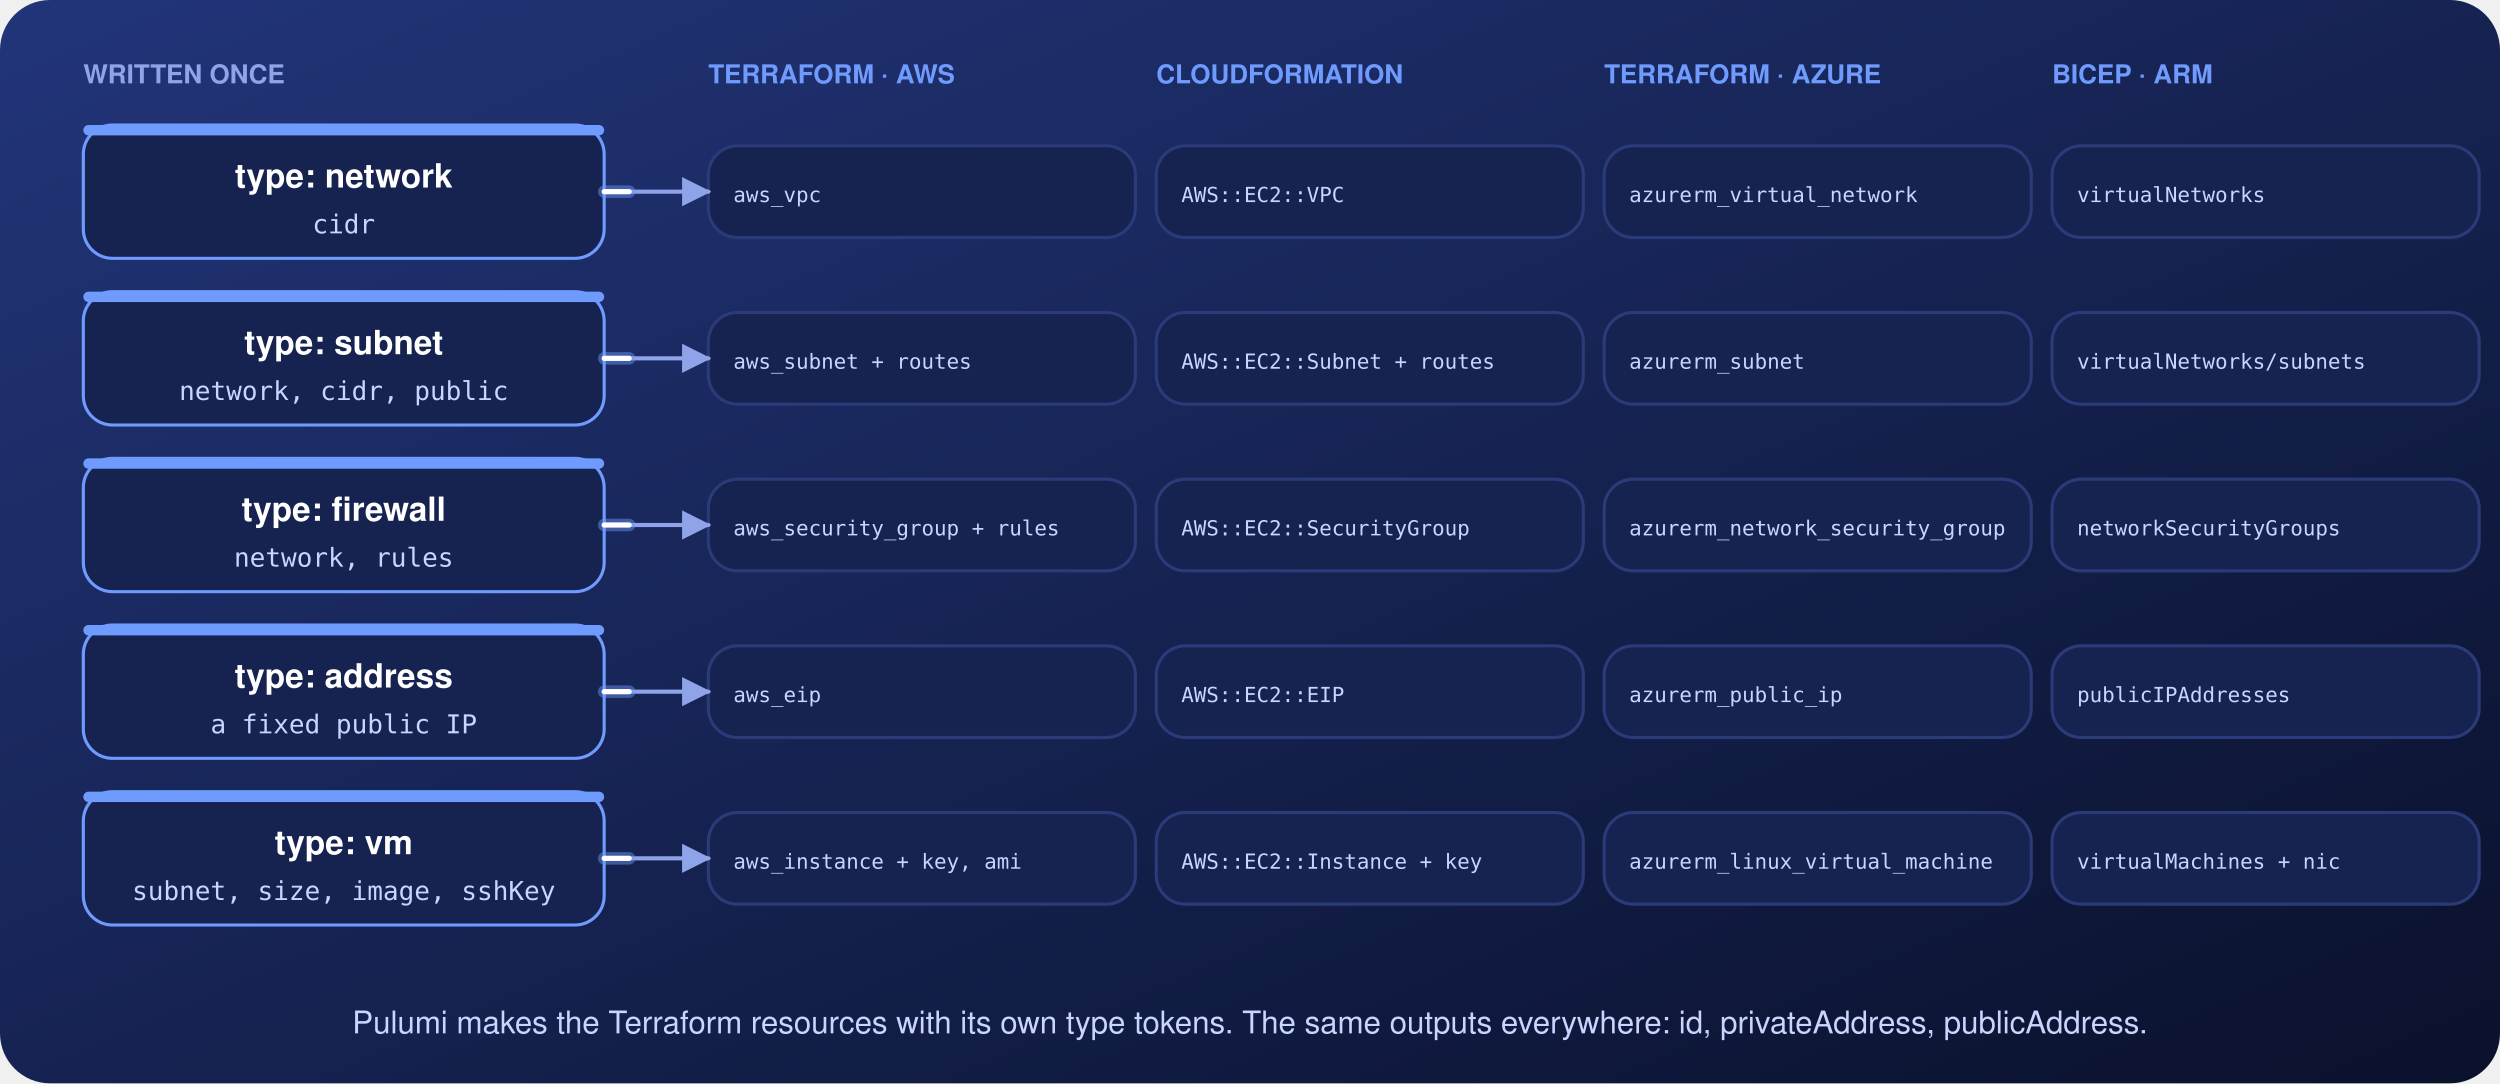
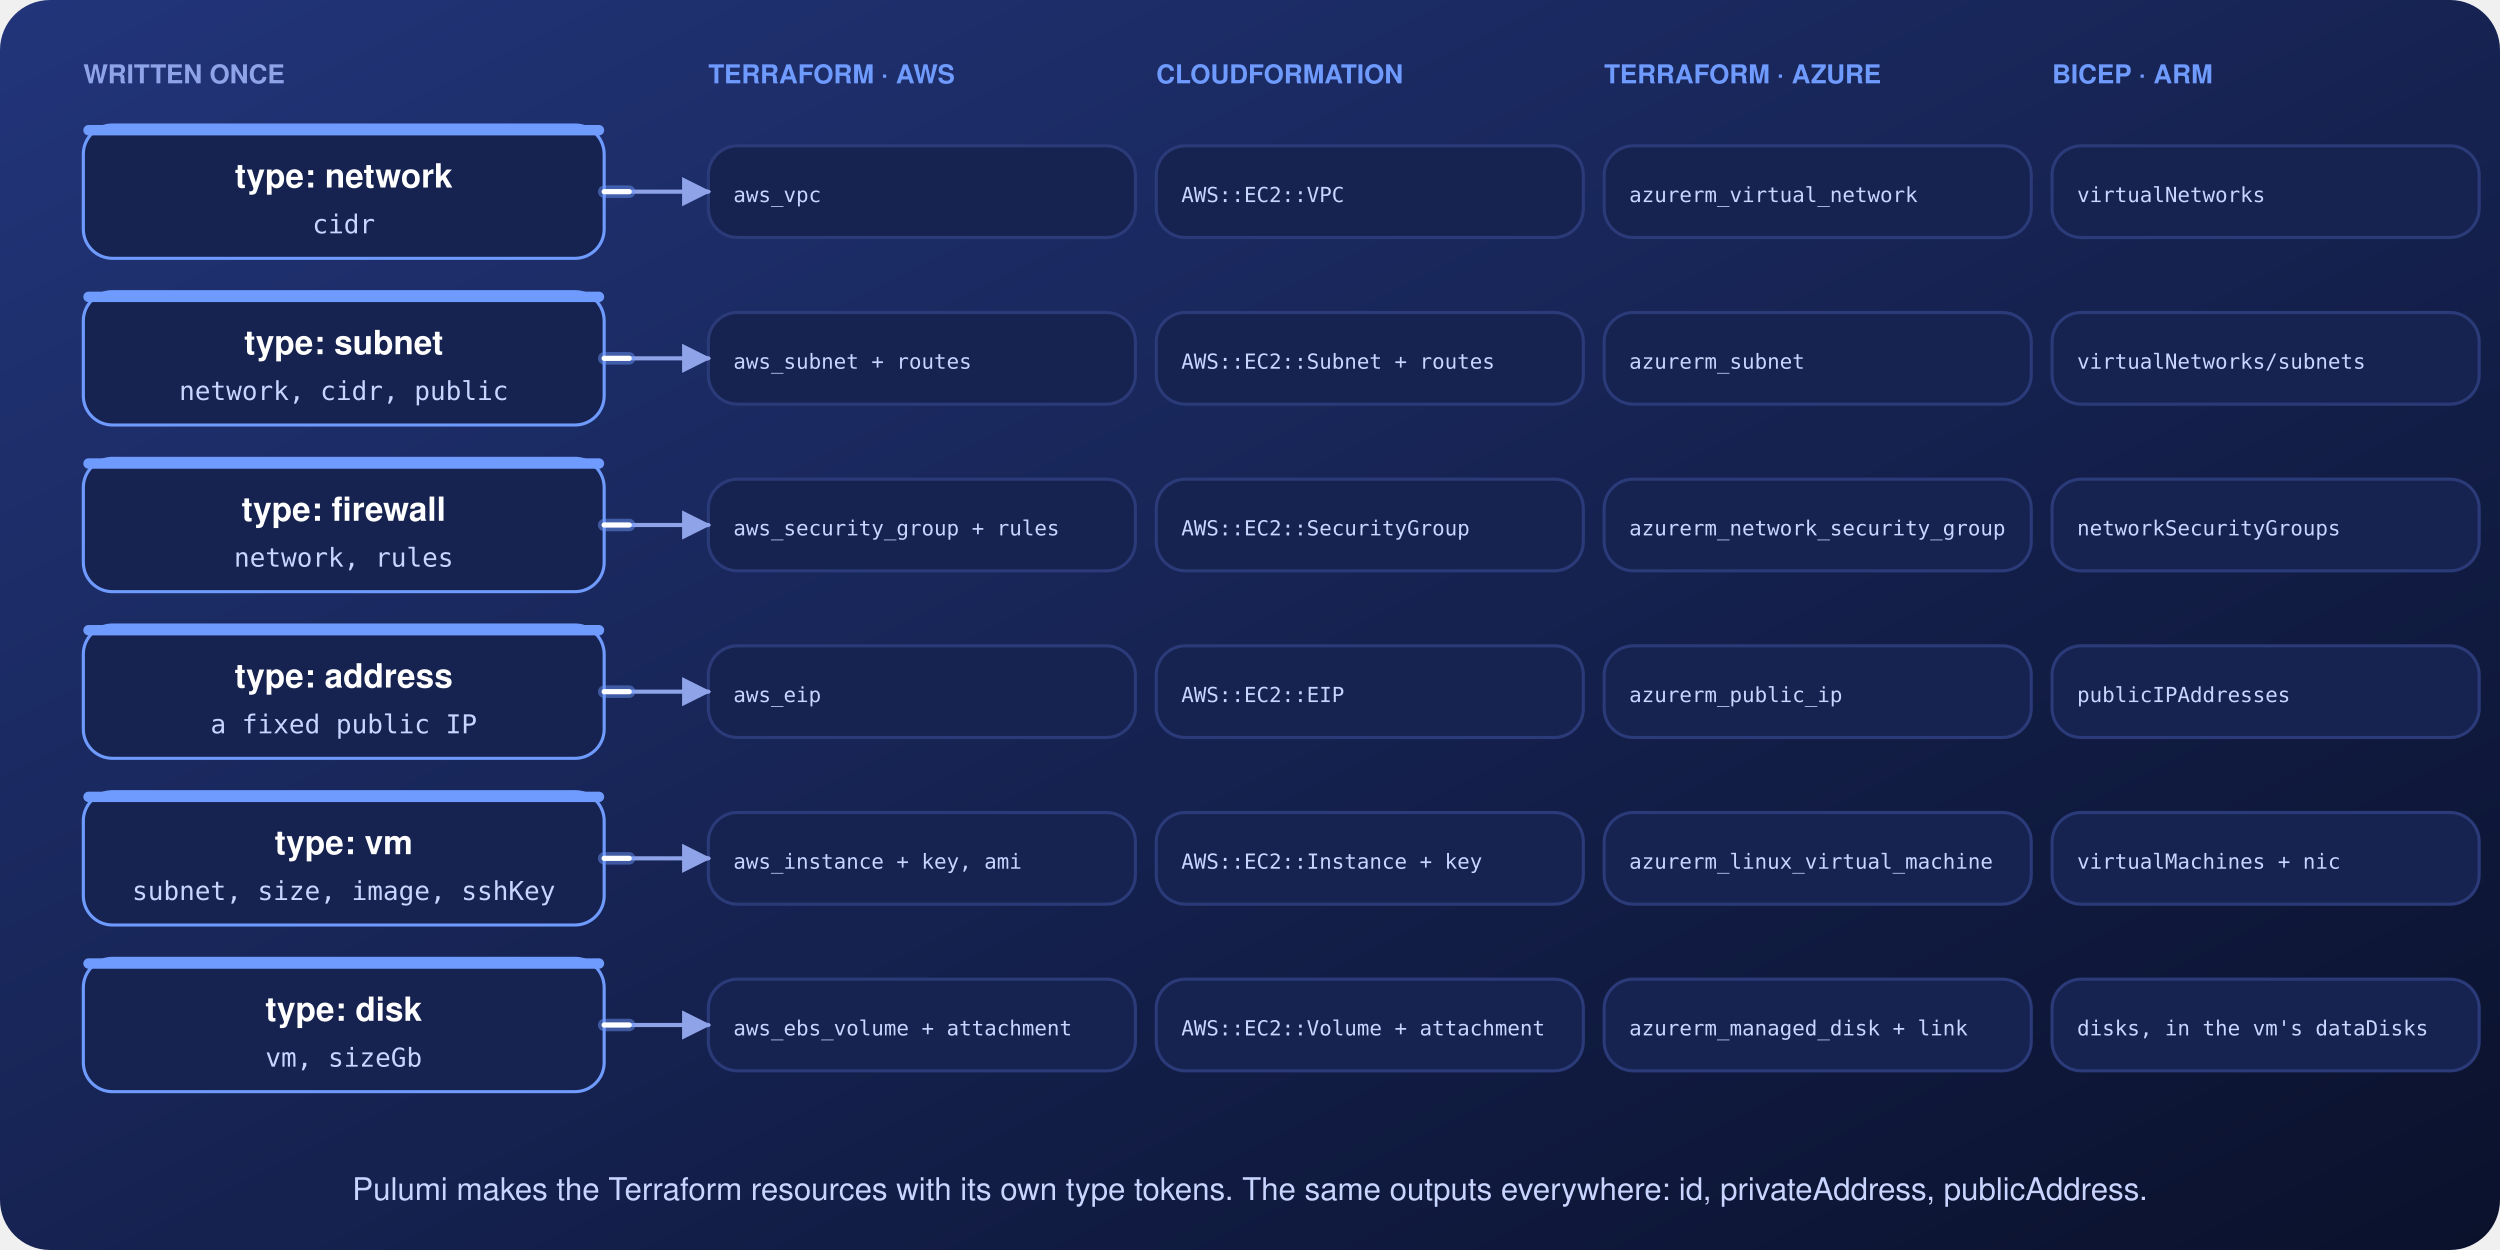
- <svg xmlns="http://www.w3.org/2000/svg" viewBox="0 0 1200 520" width="1200" height="520" role="img" aria-label="The common infrastructure types: network, subnet, firewall, address and vm written once, and the native resources Terraform for AWS, CloudFormation, Terraform for Azure, and Bicep and ARM compile each of them to">
+ <svg xmlns="http://www.w3.org/2000/svg" viewBox="0 0 1200 600" width="1200" height="600" role="img" aria-label="The common infrastructure types: network, subnet, firewall, address, vm and disk written once, and the native resources Terraform for AWS, CloudFormation, Terraform for Azure, and Bicep and ARM compile each of them to">
  <style>.m-flow{stroke-dasharray:12 88;stroke-dashoffset:0;animation:m-travel var(--m-time,3s) linear infinite}
.m-flow.m-back{animation-direction:reverse}
.m-breathe{animation:m-breathe 3.2s ease-in-out infinite}
@keyframes m-travel{to{stroke-dashoffset:-100}}
@keyframes m-breathe{0%,100%{opacity:.45}50%{opacity:1}}
@media (prefers-reduced-motion:reduce){.m-flow{display:none}.m-breathe{animation:none;opacity:.85}}</style>
  <defs>
    <linearGradient id="g-bg" x1="0" y1="0" x2="1" y2="1">
      <stop offset="0" stop-color="#22357A" />
      <stop offset="1" stop-color="#0A112B" />
    </linearGradient>
    <marker id="g-arrow" viewBox="0 0 10 10" refX="9" refY="5" markerWidth="7" markerHeight="7" orient="auto-start-reverse">
      <path d="M0 0L10 5L0 10z" fill="#8FA3E8" />
    </marker>
  </defs>
-   <rect width="1200" height="520" rx="24" fill="url(#g-bg)" />
+   <rect width="1200" height="600" rx="24" fill="url(#g-bg)" />
  <text x="40" y="40" text-anchor="start" font-family="'Segoe UI', 'Helvetica Neue', Helvetica, Arial, sans-serif" font-size="12.5" font-weight="700" fill="#8FA3E8">WRITTEN ONCE</text>
  <rect x="40" y="60" width="250" height="64" rx="14" fill="#16224F" stroke="#6F9BFF" stroke-width="1.5" />
  <rect x="40" y="60" width="250" height="5" rx="2.5" fill="#6F9BFF" />
  <text x="165" y="90" text-anchor="middle" font-family="'Segoe UI', 'Helvetica Neue', Helvetica, Arial, sans-serif" font-size="16" font-weight="700" fill="#FFFFFF">type: network</text>
  <text x="165" y="112" text-anchor="middle" font-family="ui-monospace, 'Cascadia Mono', 'SF Mono', Menlo, Consolas, monospace" font-size="12.5" font-weight="400" fill="#C9D4FF">cidr</text>
  <rect x="40" y="140" width="250" height="64" rx="14" fill="#16224F" stroke="#6F9BFF" stroke-width="1.5" />
  <rect x="40" y="140" width="250" height="5" rx="2.5" fill="#6F9BFF" />
  <text x="165" y="170" text-anchor="middle" font-family="'Segoe UI', 'Helvetica Neue', Helvetica, Arial, sans-serif" font-size="16" font-weight="700" fill="#FFFFFF">type: subnet</text>
  <text x="165" y="192" text-anchor="middle" font-family="ui-monospace, 'Cascadia Mono', 'SF Mono', Menlo, Consolas, monospace" font-size="12.5" font-weight="400" fill="#C9D4FF">network, cidr, public</text>
  <rect x="40" y="220" width="250" height="64" rx="14" fill="#16224F" stroke="#6F9BFF" stroke-width="1.5" />
  <rect x="40" y="220" width="250" height="5" rx="2.5" fill="#6F9BFF" />
  <text x="165" y="250" text-anchor="middle" font-family="'Segoe UI', 'Helvetica Neue', Helvetica, Arial, sans-serif" font-size="16" font-weight="700" fill="#FFFFFF">type: firewall</text>
  <text x="165" y="272" text-anchor="middle" font-family="ui-monospace, 'Cascadia Mono', 'SF Mono', Menlo, Consolas, monospace" font-size="12.5" font-weight="400" fill="#C9D4FF">network, rules</text>
  <rect x="40" y="300" width="250" height="64" rx="14" fill="#16224F" stroke="#6F9BFF" stroke-width="1.5" />
  <rect x="40" y="300" width="250" height="5" rx="2.5" fill="#6F9BFF" />
  <text x="165" y="330" text-anchor="middle" font-family="'Segoe UI', 'Helvetica Neue', Helvetica, Arial, sans-serif" font-size="16" font-weight="700" fill="#FFFFFF">type: address</text>
  <text x="165" y="352" text-anchor="middle" font-family="ui-monospace, 'Cascadia Mono', 'SF Mono', Menlo, Consolas, monospace" font-size="12.5" font-weight="400" fill="#C9D4FF">a fixed public IP</text>
  <rect x="40" y="380" width="250" height="64" rx="14" fill="#16224F" stroke="#6F9BFF" stroke-width="1.5" />
  <rect x="40" y="380" width="250" height="5" rx="2.5" fill="#6F9BFF" />
  <text x="165" y="410" text-anchor="middle" font-family="'Segoe UI', 'Helvetica Neue', Helvetica, Arial, sans-serif" font-size="16" font-weight="700" fill="#FFFFFF">type: vm</text>
  <text x="165" y="432" text-anchor="middle" font-family="ui-monospace, 'Cascadia Mono', 'SF Mono', Menlo, Consolas, monospace" font-size="12.5" font-weight="400" fill="#C9D4FF">subnet, size, image, sshKey</text>
+   <rect x="40" y="460" width="250" height="64" rx="14" fill="#16224F" stroke="#6F9BFF" stroke-width="1.5" />
+   <rect x="40" y="460" width="250" height="5" rx="2.5" fill="#6F9BFF" />
+   <text x="165" y="490" text-anchor="middle" font-family="'Segoe UI', 'Helvetica Neue', Helvetica, Arial, sans-serif" font-size="16" font-weight="700" fill="#FFFFFF">type: disk</text>
+   <text x="165" y="512" text-anchor="middle" font-family="ui-monospace, 'Cascadia Mono', 'SF Mono', Menlo, Consolas, monospace" font-size="12.5" font-weight="400" fill="#C9D4FF">vm, sizeGb</text>
  <text x="340" y="40" text-anchor="start" font-family="'Segoe UI', 'Helvetica Neue', Helvetica, Arial, sans-serif" font-size="12.5" font-weight="700" fill="#6F9BFF">TERRAFORM · AWS</text>
  <rect x="340" y="70" width="205" height="44" rx="14" fill="#16224F" stroke="#2B3A78" stroke-width="1.5" />
  <text x="352" y="97" text-anchor="start" font-family="ui-monospace, 'Cascadia Mono', 'SF Mono', Menlo, Consolas, monospace" font-size="10" font-weight="400" fill="#C9D4FF">aws_vpc</text>
  <rect x="340" y="150" width="205" height="44" rx="14" fill="#16224F" stroke="#2B3A78" stroke-width="1.5" />
  <text x="352" y="177" text-anchor="start" font-family="ui-monospace, 'Cascadia Mono', 'SF Mono', Menlo, Consolas, monospace" font-size="10" font-weight="400" fill="#C9D4FF">aws_subnet + routes</text>
  <rect x="340" y="230" width="205" height="44" rx="14" fill="#16224F" stroke="#2B3A78" stroke-width="1.5" />
  <text x="352" y="257" text-anchor="start" font-family="ui-monospace, 'Cascadia Mono', 'SF Mono', Menlo, Consolas, monospace" font-size="10" font-weight="400" fill="#C9D4FF">aws_security_group + rules</text>
  <rect x="340" y="310" width="205" height="44" rx="14" fill="#16224F" stroke="#2B3A78" stroke-width="1.5" />
  <text x="352" y="337" text-anchor="start" font-family="ui-monospace, 'Cascadia Mono', 'SF Mono', Menlo, Consolas, monospace" font-size="10" font-weight="400" fill="#C9D4FF">aws_eip</text>
  <rect x="340" y="390" width="205" height="44" rx="14" fill="#16224F" stroke="#2B3A78" stroke-width="1.5" />
  <text x="352" y="417" text-anchor="start" font-family="ui-monospace, 'Cascadia Mono', 'SF Mono', Menlo, Consolas, monospace" font-size="10" font-weight="400" fill="#C9D4FF">aws_instance + key, ami</text>
+   <rect x="340" y="470" width="205" height="44" rx="14" fill="#16224F" stroke="#2B3A78" stroke-width="1.5" />
+   <text x="352" y="497" text-anchor="start" font-family="ui-monospace, 'Cascadia Mono', 'SF Mono', Menlo, Consolas, monospace" font-size="10" font-weight="400" fill="#C9D4FF">aws_ebs_volume + attachment</text>
  <text x="555" y="40" text-anchor="start" font-family="'Segoe UI', 'Helvetica Neue', Helvetica, Arial, sans-serif" font-size="12.5" font-weight="700" fill="#6F9BFF">CLOUDFORMATION</text>
  <rect x="555" y="70" width="205" height="44" rx="14" fill="#16224F" stroke="#2B3A78" stroke-width="1.5" />
  <text x="567" y="97" text-anchor="start" font-family="ui-monospace, 'Cascadia Mono', 'SF Mono', Menlo, Consolas, monospace" font-size="10" font-weight="400" fill="#C9D4FF">AWS::EC2::VPC</text>
  <rect x="555" y="150" width="205" height="44" rx="14" fill="#16224F" stroke="#2B3A78" stroke-width="1.5" />
  <text x="567" y="177" text-anchor="start" font-family="ui-monospace, 'Cascadia Mono', 'SF Mono', Menlo, Consolas, monospace" font-size="10" font-weight="400" fill="#C9D4FF">AWS::EC2::Subnet + routes</text>
  <rect x="555" y="230" width="205" height="44" rx="14" fill="#16224F" stroke="#2B3A78" stroke-width="1.5" />
  <text x="567" y="257" text-anchor="start" font-family="ui-monospace, 'Cascadia Mono', 'SF Mono', Menlo, Consolas, monospace" font-size="10" font-weight="400" fill="#C9D4FF">AWS::EC2::SecurityGroup</text>
  <rect x="555" y="310" width="205" height="44" rx="14" fill="#16224F" stroke="#2B3A78" stroke-width="1.5" />
  <text x="567" y="337" text-anchor="start" font-family="ui-monospace, 'Cascadia Mono', 'SF Mono', Menlo, Consolas, monospace" font-size="10" font-weight="400" fill="#C9D4FF">AWS::EC2::EIP</text>
  <rect x="555" y="390" width="205" height="44" rx="14" fill="#16224F" stroke="#2B3A78" stroke-width="1.5" />
  <text x="567" y="417" text-anchor="start" font-family="ui-monospace, 'Cascadia Mono', 'SF Mono', Menlo, Consolas, monospace" font-size="10" font-weight="400" fill="#C9D4FF">AWS::EC2::Instance + key</text>
+   <rect x="555" y="470" width="205" height="44" rx="14" fill="#16224F" stroke="#2B3A78" stroke-width="1.5" />
+   <text x="567" y="497" text-anchor="start" font-family="ui-monospace, 'Cascadia Mono', 'SF Mono', Menlo, Consolas, monospace" font-size="10" font-weight="400" fill="#C9D4FF">AWS::EC2::Volume + attachment</text>
  <text x="770" y="40" text-anchor="start" font-family="'Segoe UI', 'Helvetica Neue', Helvetica, Arial, sans-serif" font-size="12.5" font-weight="700" fill="#6F9BFF">TERRAFORM · AZURE</text>
  <rect x="770" y="70" width="205" height="44" rx="14" fill="#16224F" stroke="#2B3A78" stroke-width="1.5" />
  <text x="782" y="97" text-anchor="start" font-family="ui-monospace, 'Cascadia Mono', 'SF Mono', Menlo, Consolas, monospace" font-size="10" font-weight="400" fill="#C9D4FF">azurerm_virtual_network</text>
  <rect x="770" y="150" width="205" height="44" rx="14" fill="#16224F" stroke="#2B3A78" stroke-width="1.5" />
  <text x="782" y="177" text-anchor="start" font-family="ui-monospace, 'Cascadia Mono', 'SF Mono', Menlo, Consolas, monospace" font-size="10" font-weight="400" fill="#C9D4FF">azurerm_subnet</text>
  <rect x="770" y="230" width="205" height="44" rx="14" fill="#16224F" stroke="#2B3A78" stroke-width="1.5" />
  <text x="782" y="257" text-anchor="start" font-family="ui-monospace, 'Cascadia Mono', 'SF Mono', Menlo, Consolas, monospace" font-size="10" font-weight="400" fill="#C9D4FF">azurerm_network_security_group</text>
  <rect x="770" y="310" width="205" height="44" rx="14" fill="#16224F" stroke="#2B3A78" stroke-width="1.5" />
  <text x="782" y="337" text-anchor="start" font-family="ui-monospace, 'Cascadia Mono', 'SF Mono', Menlo, Consolas, monospace" font-size="10" font-weight="400" fill="#C9D4FF">azurerm_public_ip</text>
  <rect x="770" y="390" width="205" height="44" rx="14" fill="#16224F" stroke="#2B3A78" stroke-width="1.5" />
  <text x="782" y="417" text-anchor="start" font-family="ui-monospace, 'Cascadia Mono', 'SF Mono', Menlo, Consolas, monospace" font-size="10" font-weight="400" fill="#C9D4FF">azurerm_linux_virtual_machine</text>
+   <rect x="770" y="470" width="205" height="44" rx="14" fill="#16224F" stroke="#2B3A78" stroke-width="1.5" />
+   <text x="782" y="497" text-anchor="start" font-family="ui-monospace, 'Cascadia Mono', 'SF Mono', Menlo, Consolas, monospace" font-size="10" font-weight="400" fill="#C9D4FF">azurerm_managed_disk + link</text>
  <text x="985" y="40" text-anchor="start" font-family="'Segoe UI', 'Helvetica Neue', Helvetica, Arial, sans-serif" font-size="12.5" font-weight="700" fill="#6F9BFF">BICEP · ARM</text>
  <rect x="985" y="70" width="205" height="44" rx="14" fill="#16224F" stroke="#2B3A78" stroke-width="1.5" />
  <text x="997" y="97" text-anchor="start" font-family="ui-monospace, 'Cascadia Mono', 'SF Mono', Menlo, Consolas, monospace" font-size="10" font-weight="400" fill="#C9D4FF">virtualNetworks</text>
  <rect x="985" y="150" width="205" height="44" rx="14" fill="#16224F" stroke="#2B3A78" stroke-width="1.5" />
  <text x="997" y="177" text-anchor="start" font-family="ui-monospace, 'Cascadia Mono', 'SF Mono', Menlo, Consolas, monospace" font-size="10" font-weight="400" fill="#C9D4FF">virtualNetworks/subnets</text>
  <rect x="985" y="230" width="205" height="44" rx="14" fill="#16224F" stroke="#2B3A78" stroke-width="1.5" />
  <text x="997" y="257" text-anchor="start" font-family="ui-monospace, 'Cascadia Mono', 'SF Mono', Menlo, Consolas, monospace" font-size="10" font-weight="400" fill="#C9D4FF">networkSecurityGroups</text>
  <rect x="985" y="310" width="205" height="44" rx="14" fill="#16224F" stroke="#2B3A78" stroke-width="1.5" />
  <text x="997" y="337" text-anchor="start" font-family="ui-monospace, 'Cascadia Mono', 'SF Mono', Menlo, Consolas, monospace" font-size="10" font-weight="400" fill="#C9D4FF">publicIPAddresses</text>
  <rect x="985" y="390" width="205" height="44" rx="14" fill="#16224F" stroke="#2B3A78" stroke-width="1.5" />
  <text x="997" y="417" text-anchor="start" font-family="ui-monospace, 'Cascadia Mono', 'SF Mono', Menlo, Consolas, monospace" font-size="10" font-weight="400" fill="#C9D4FF">virtualMachines + nic</text>
+   <rect x="985" y="470" width="205" height="44" rx="14" fill="#16224F" stroke="#2B3A78" stroke-width="1.5" />
+   <text x="997" y="497" text-anchor="start" font-family="ui-monospace, 'Cascadia Mono', 'SF Mono', Menlo, Consolas, monospace" font-size="10" font-weight="400" fill="#C9D4FF">disks, in the vm's dataDisks</text>
  <path d="M290 92C315 92 315 92 340 92" fill="none" stroke="#8FA3E8" stroke-width="2" stroke-linecap="round" marker-end="url(#g-arrow)" />
  <path d="M290 92C315 92 315 92 340 92" fill="none" stroke="#6F9BFF" stroke-width="6" stroke-linecap="round" opacity=".45" pathLength="100" class="m-flow" style="--m-time:2.4s;animation-delay:-0s" />
  <path d="M290 92C315 92 315 92 340 92" fill="none" stroke="#FFFFFF" stroke-width="2.5" stroke-linecap="round" pathLength="100" class="m-flow" style="--m-time:2.4s;animation-delay:-0s" />
  <path d="M290 172C315 172 315 172 340 172" fill="none" stroke="#8FA3E8" stroke-width="2" stroke-linecap="round" marker-end="url(#g-arrow)" />
  <path d="M290 172C315 172 315 172 340 172" fill="none" stroke="#6F9BFF" stroke-width="6" stroke-linecap="round" opacity=".45" pathLength="100" class="m-flow" style="--m-time:2.4s;animation-delay:-0.35s" />
  <path d="M290 172C315 172 315 172 340 172" fill="none" stroke="#FFFFFF" stroke-width="2.5" stroke-linecap="round" pathLength="100" class="m-flow" style="--m-time:2.4s;animation-delay:-0.35s" />
  <path d="M290 252C315 252 315 252 340 252" fill="none" stroke="#8FA3E8" stroke-width="2" stroke-linecap="round" marker-end="url(#g-arrow)" />
  <path d="M290 252C315 252 315 252 340 252" fill="none" stroke="#6F9BFF" stroke-width="6" stroke-linecap="round" opacity=".45" pathLength="100" class="m-flow" style="--m-time:2.4s;animation-delay:-0.7s" />
  <path d="M290 252C315 252 315 252 340 252" fill="none" stroke="#FFFFFF" stroke-width="2.5" stroke-linecap="round" pathLength="100" class="m-flow" style="--m-time:2.4s;animation-delay:-0.7s" />
  <path d="M290 332C315 332 315 332 340 332" fill="none" stroke="#8FA3E8" stroke-width="2" stroke-linecap="round" marker-end="url(#g-arrow)" />
  <path d="M290 332C315 332 315 332 340 332" fill="none" stroke="#6F9BFF" stroke-width="6" stroke-linecap="round" opacity=".45" pathLength="100" class="m-flow" style="--m-time:2.4s;animation-delay:-1.05s" />
  <path d="M290 332C315 332 315 332 340 332" fill="none" stroke="#FFFFFF" stroke-width="2.5" stroke-linecap="round" pathLength="100" class="m-flow" style="--m-time:2.4s;animation-delay:-1.05s" />
  <path d="M290 412C315 412 315 412 340 412" fill="none" stroke="#8FA3E8" stroke-width="2" stroke-linecap="round" marker-end="url(#g-arrow)" />
  <path d="M290 412C315 412 315 412 340 412" fill="none" stroke="#6F9BFF" stroke-width="6" stroke-linecap="round" opacity=".45" pathLength="100" class="m-flow" style="--m-time:2.4s;animation-delay:-1.4s" />
  <path d="M290 412C315 412 315 412 340 412" fill="none" stroke="#FFFFFF" stroke-width="2.5" stroke-linecap="round" pathLength="100" class="m-flow" style="--m-time:2.4s;animation-delay:-1.4s" />
-   <text x="600" y="496" text-anchor="middle" font-family="'Segoe UI', 'Helvetica Neue', Helvetica, Arial, sans-serif" font-size="15" font-weight="400" fill="#C9D4FF">Pulumi makes the Terraform resources with its own type tokens. The same outputs everywhere: id, privateAddress, publicAddress.</text>
+   <path d="M290 492C315 492 315 492 340 492" fill="none" stroke="#8FA3E8" stroke-width="2" stroke-linecap="round" marker-end="url(#g-arrow)" />
+   <path d="M290 492C315 492 315 492 340 492" fill="none" stroke="#6F9BFF" stroke-width="6" stroke-linecap="round" opacity=".45" pathLength="100" class="m-flow" style="--m-time:2.4s;animation-delay:-1.75s" />
+   <path d="M290 492C315 492 315 492 340 492" fill="none" stroke="#FFFFFF" stroke-width="2.5" stroke-linecap="round" pathLength="100" class="m-flow" style="--m-time:2.4s;animation-delay:-1.75s" />
+   <text x="600" y="576" text-anchor="middle" font-family="'Segoe UI', 'Helvetica Neue', Helvetica, Arial, sans-serif" font-size="15" font-weight="400" fill="#C9D4FF">Pulumi makes the Terraform resources with its own type tokens. The same outputs everywhere: id, privateAddress, publicAddress.</text>
</svg>
